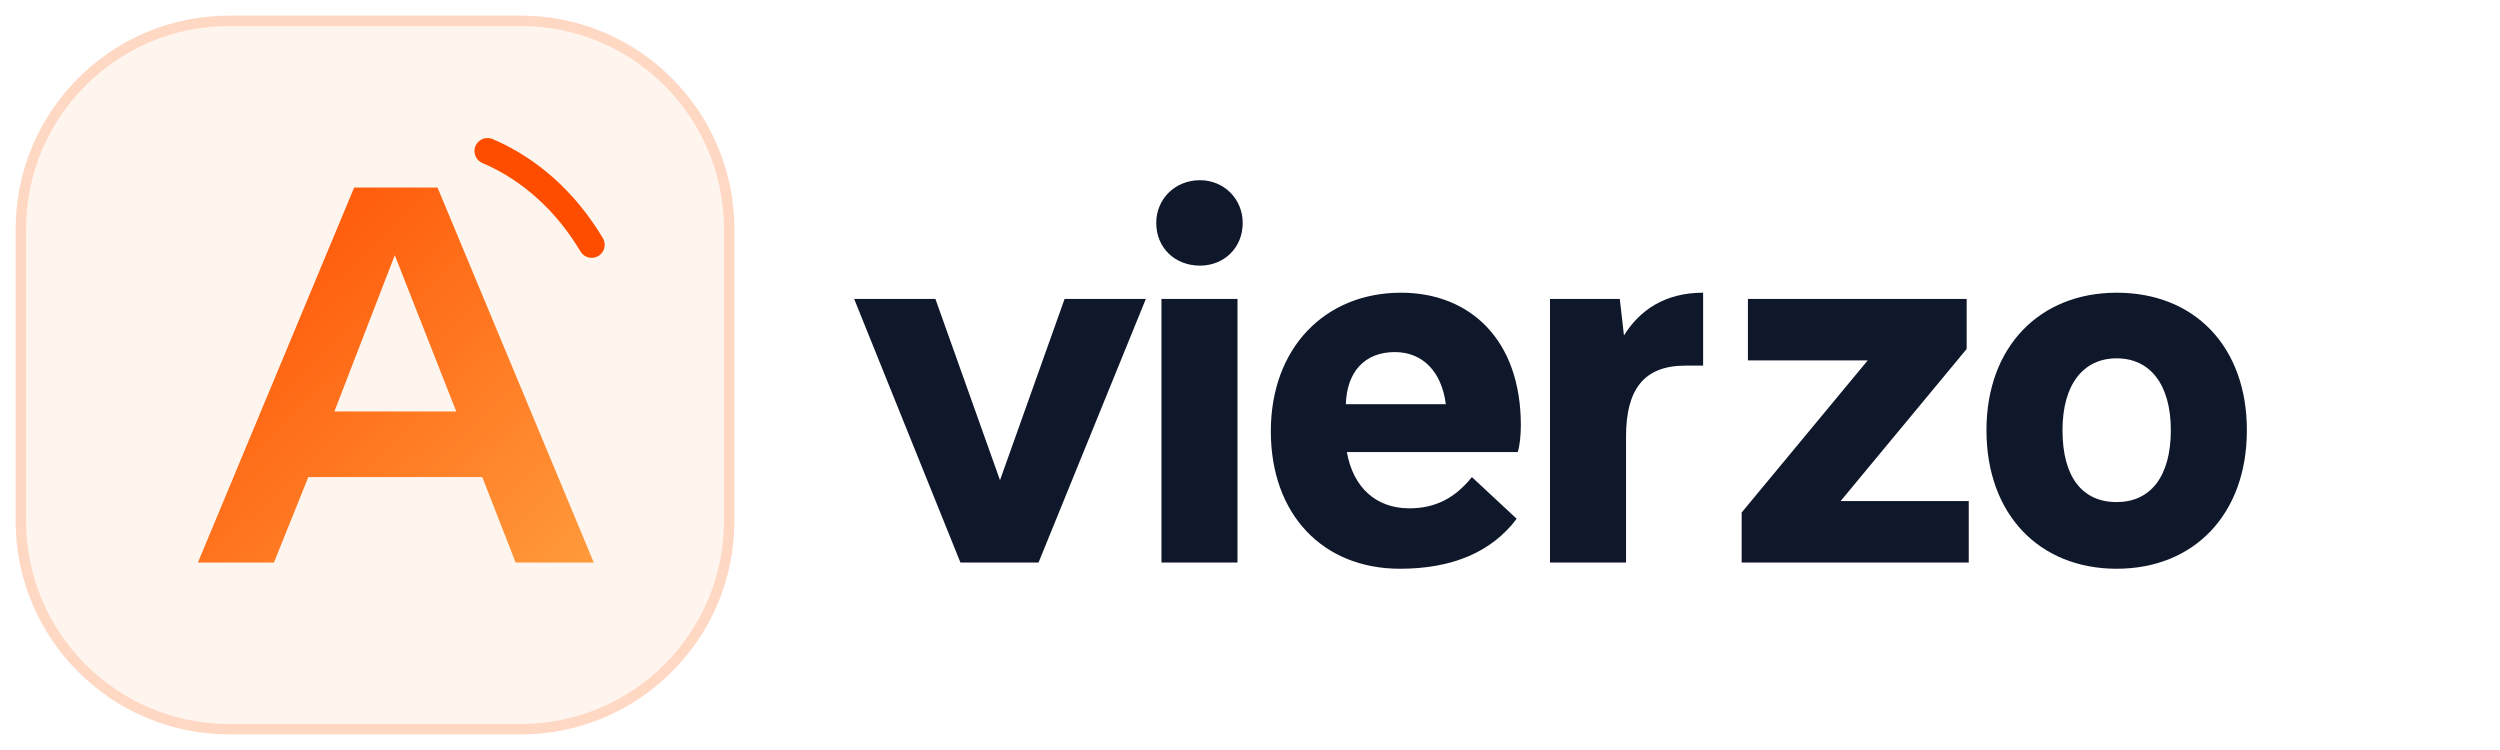
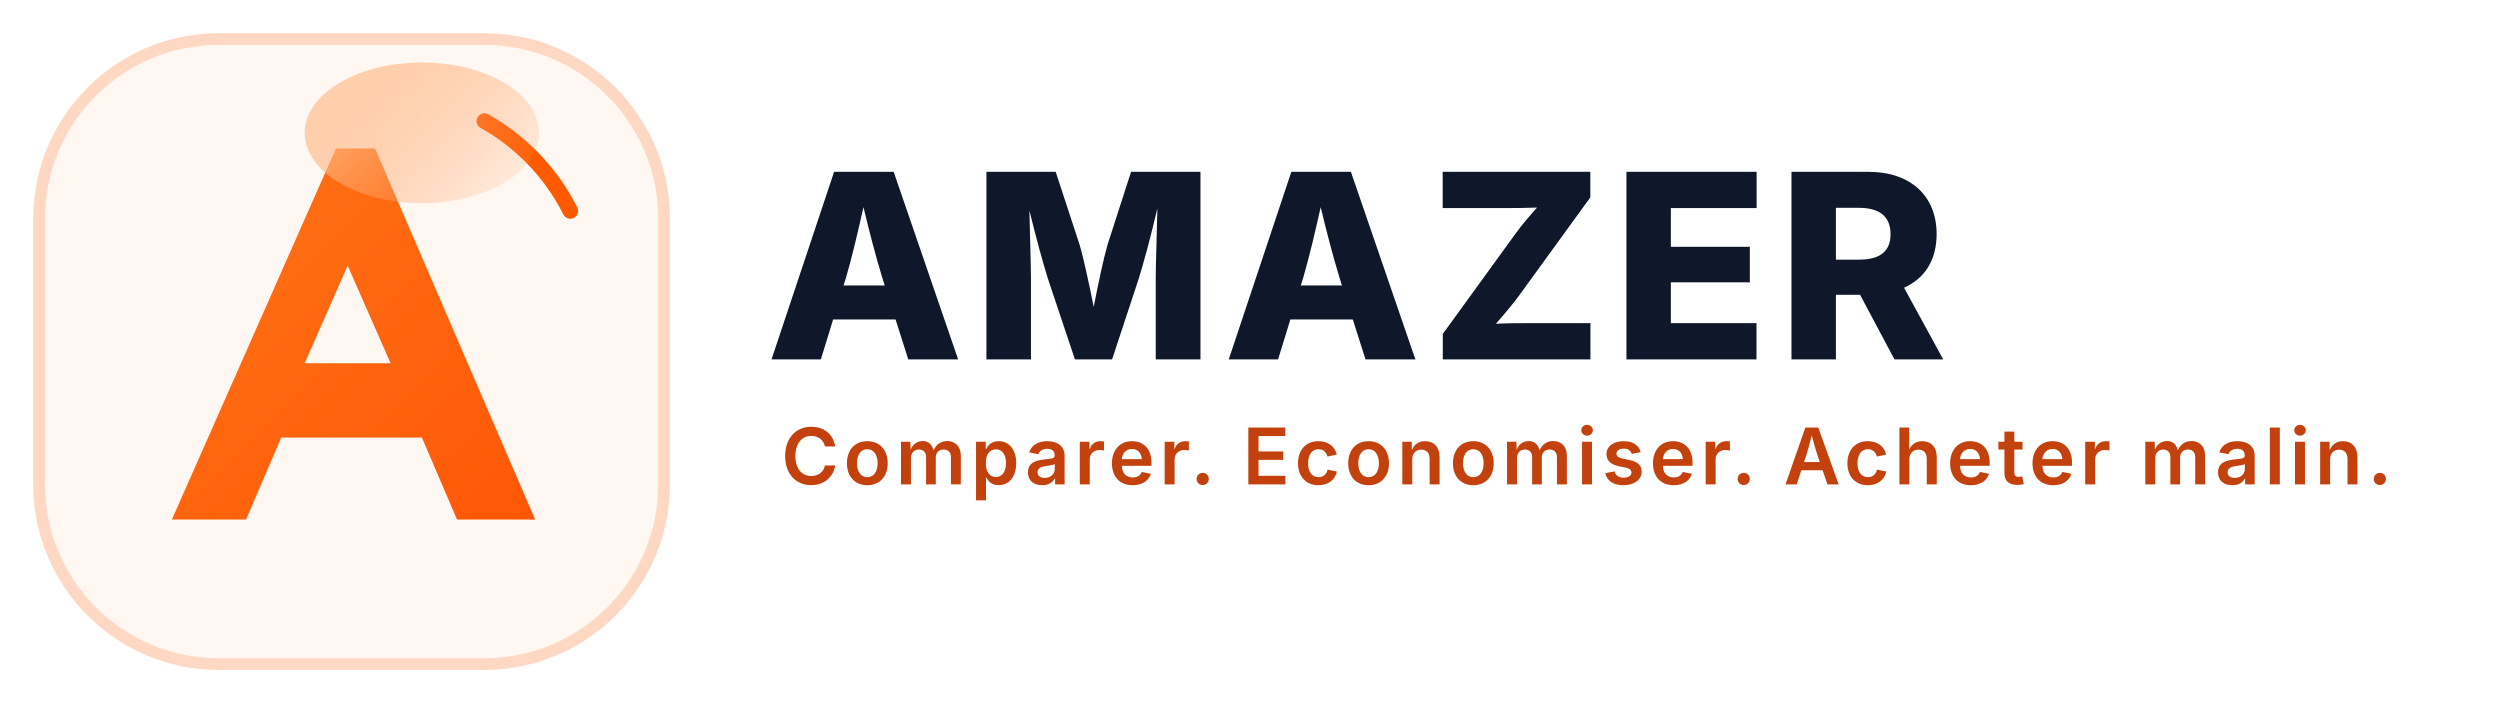
- <svg xmlns="http://www.w3.org/2000/svg" width="240" height="72" viewBox="0 0 240 72" fill="none">
+ <svg xmlns="http://www.w3.org/2000/svg" width="640" height="180" viewBox="0 0 640 180" fill="none">
  <defs>
-     <linearGradient id="amazerAccent" x1="0" y1="0" x2="1" y2="1">
-       <stop offset="0%" stop-color="#FF4D00" />
-       <stop offset="100%" stop-color="#FF9A3C" />
+     <linearGradient id="amazerOrange" x1="30" y1="20" x2="170" y2="160" gradientUnits="userSpaceOnUse">
+       <stop offset="0" stop-color="#FF7A1A" />
+       <stop offset="1" stop-color="#FF4D00" />
+     </linearGradient>
+     <linearGradient id="amazerGlow" x1="78" y1="8" x2="132" y2="60" gradientUnits="userSpaceOnUse">
+       <stop offset="0" stop-color="#FFD3B0" />
+       <stop offset="1" stop-color="#FF8A3D" stop-opacity="0" />
    </linearGradient>
  </defs>
-   <rect x="2" y="2" width="68" height="68" rx="20" fill="#FFF5EF" stroke="#FFD8C4" />
-   <path d="M19 54L34 18L42 18L57 54H49.5L46.3 45.8H29.6L26.3 54H19ZM32.1 39.5H43.8L37.9 24.5L32.1 39.5Z" fill="url(#amazerAccent)" />
-   <path d="M46.8 14.5C50.8 16.2 54.3 19.3 56.8 23.5" stroke="#FF4D00" stroke-width="2.5" stroke-linecap="round" />
-   <path d="M82 28.7H89.8L96 46.1L102.2 28.7H110L99.7 54H92.2L82 28.7Z" fill="#0F172A" />
-   <path d="M111.5 54V28.7H118.8V54H111.5ZM115.2 25.5C112.8 25.5 111 23.8 111 21.4C111 19.1 112.8 17.3 115.2 17.3C117.5 17.3 119.3 19.1 119.3 21.4C119.3 23.8 117.5 25.5 115.2 25.5Z" fill="#0F172A" />
-   <path d="M134.4 54.6C127 54.6 122 49.4 122 41.4C122 33.4 127.2 28.1 134.5 28.1C141.1 28.1 146 32.6 146 40.8C146 41.8 145.9 42.8 145.7 43.4H129.3C129.9 46.8 132.1 48.8 135.3 48.8C137.8 48.8 139.7 47.8 141.3 45.8L145.6 49.8C143.2 53 139.4 54.6 134.4 54.6ZM129.2 38.8H138.8C138.4 35.7 136.6 33.8 133.9 33.8C131 33.8 129.3 35.7 129.2 38.8Z" fill="#0F172A" />
-   <path d="M148.8 54V28.7H155.5L155.9 32.2C157.4 29.8 159.8 28.1 163.5 28.1V35.1H161.8C157.8 35.1 156.1 37.4 156.1 41.9V54H148.8Z" fill="#0F172A" />
-   <path d="M167.2 54V49.2L179.3 34.6H167.8V28.7H188.8V33.5L176.7 48.1H189V54H167.2Z" fill="#0F172A" />
-   <path d="M203.2 54.6C195.8 54.6 190.7 49.4 190.7 41.3C190.7 33.3 195.8 28.1 203.2 28.1C210.7 28.1 215.7 33.3 215.7 41.3C215.7 49.4 210.6 54.6 203.2 54.6ZM203.2 48.2C206.4 48.2 208.4 45.8 208.4 41.3C208.4 36.9 206.4 34.4 203.2 34.4C200 34.4 198 36.9 198 41.3C198 45.8 199.9 48.2 203.2 48.2Z" fill="#0F172A" />
+   <rect x="10" y="10" width="160" height="160" rx="46" fill="#FFF7F2" stroke="#FFD8C4" stroke-width="3" />
+   <path d="M44 133L86 38H96L137 133H117L108 112H72L63 133H44Z" fill="url(#amazerOrange)" />
+   <path d="M89 68L100 93H78L89 68Z" fill="#FFF7F2" />
+   <path d="M124 31C133 36 141 44 146 54" stroke="#FF5A00" stroke-width="4" stroke-linecap="round" />
+   <ellipse cx="108" cy="34" rx="30" ry="18" fill="url(#amazerGlow)" />
+   <text x="196" y="92" fill="#0F172A" font-family="Geist, Inter, Arial, sans-serif" font-size="66" font-weight="800" letter-spacing="2">AMAZER</text>
+   <text x="200" y="124" fill="#C2410C" font-family="Geist, Inter, Arial, sans-serif" font-size="20" font-weight="600" letter-spacing="1.2">
+     Comparer. Economiser. Acheter malin.
+   </text>
</svg>
